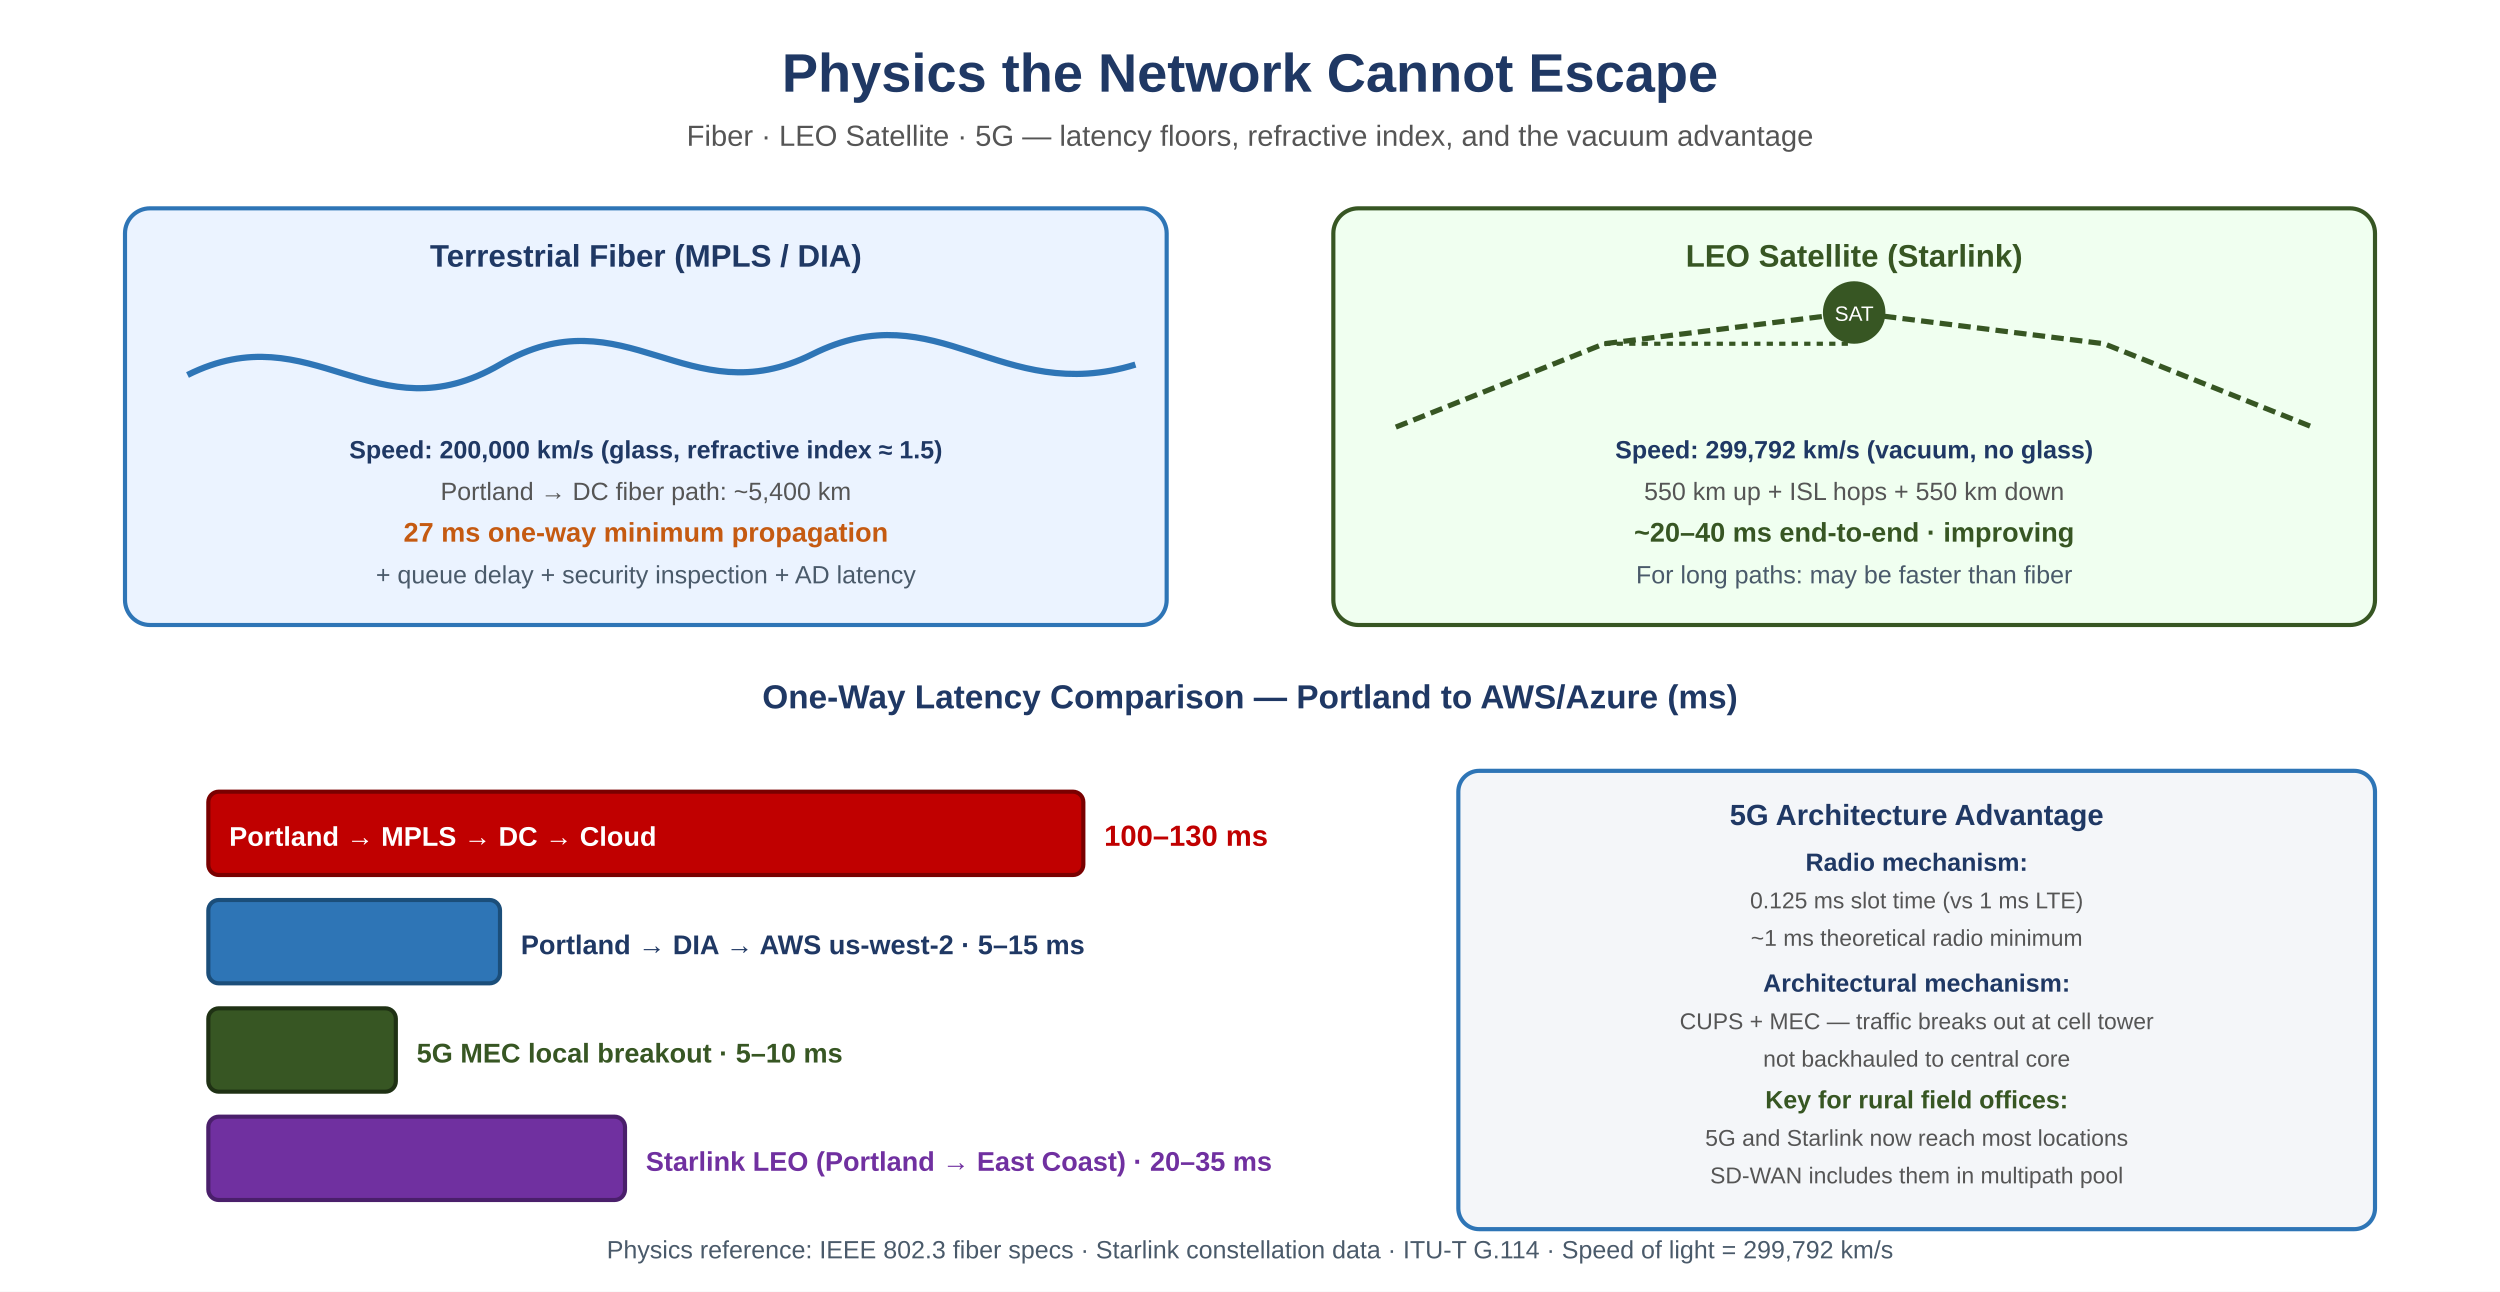
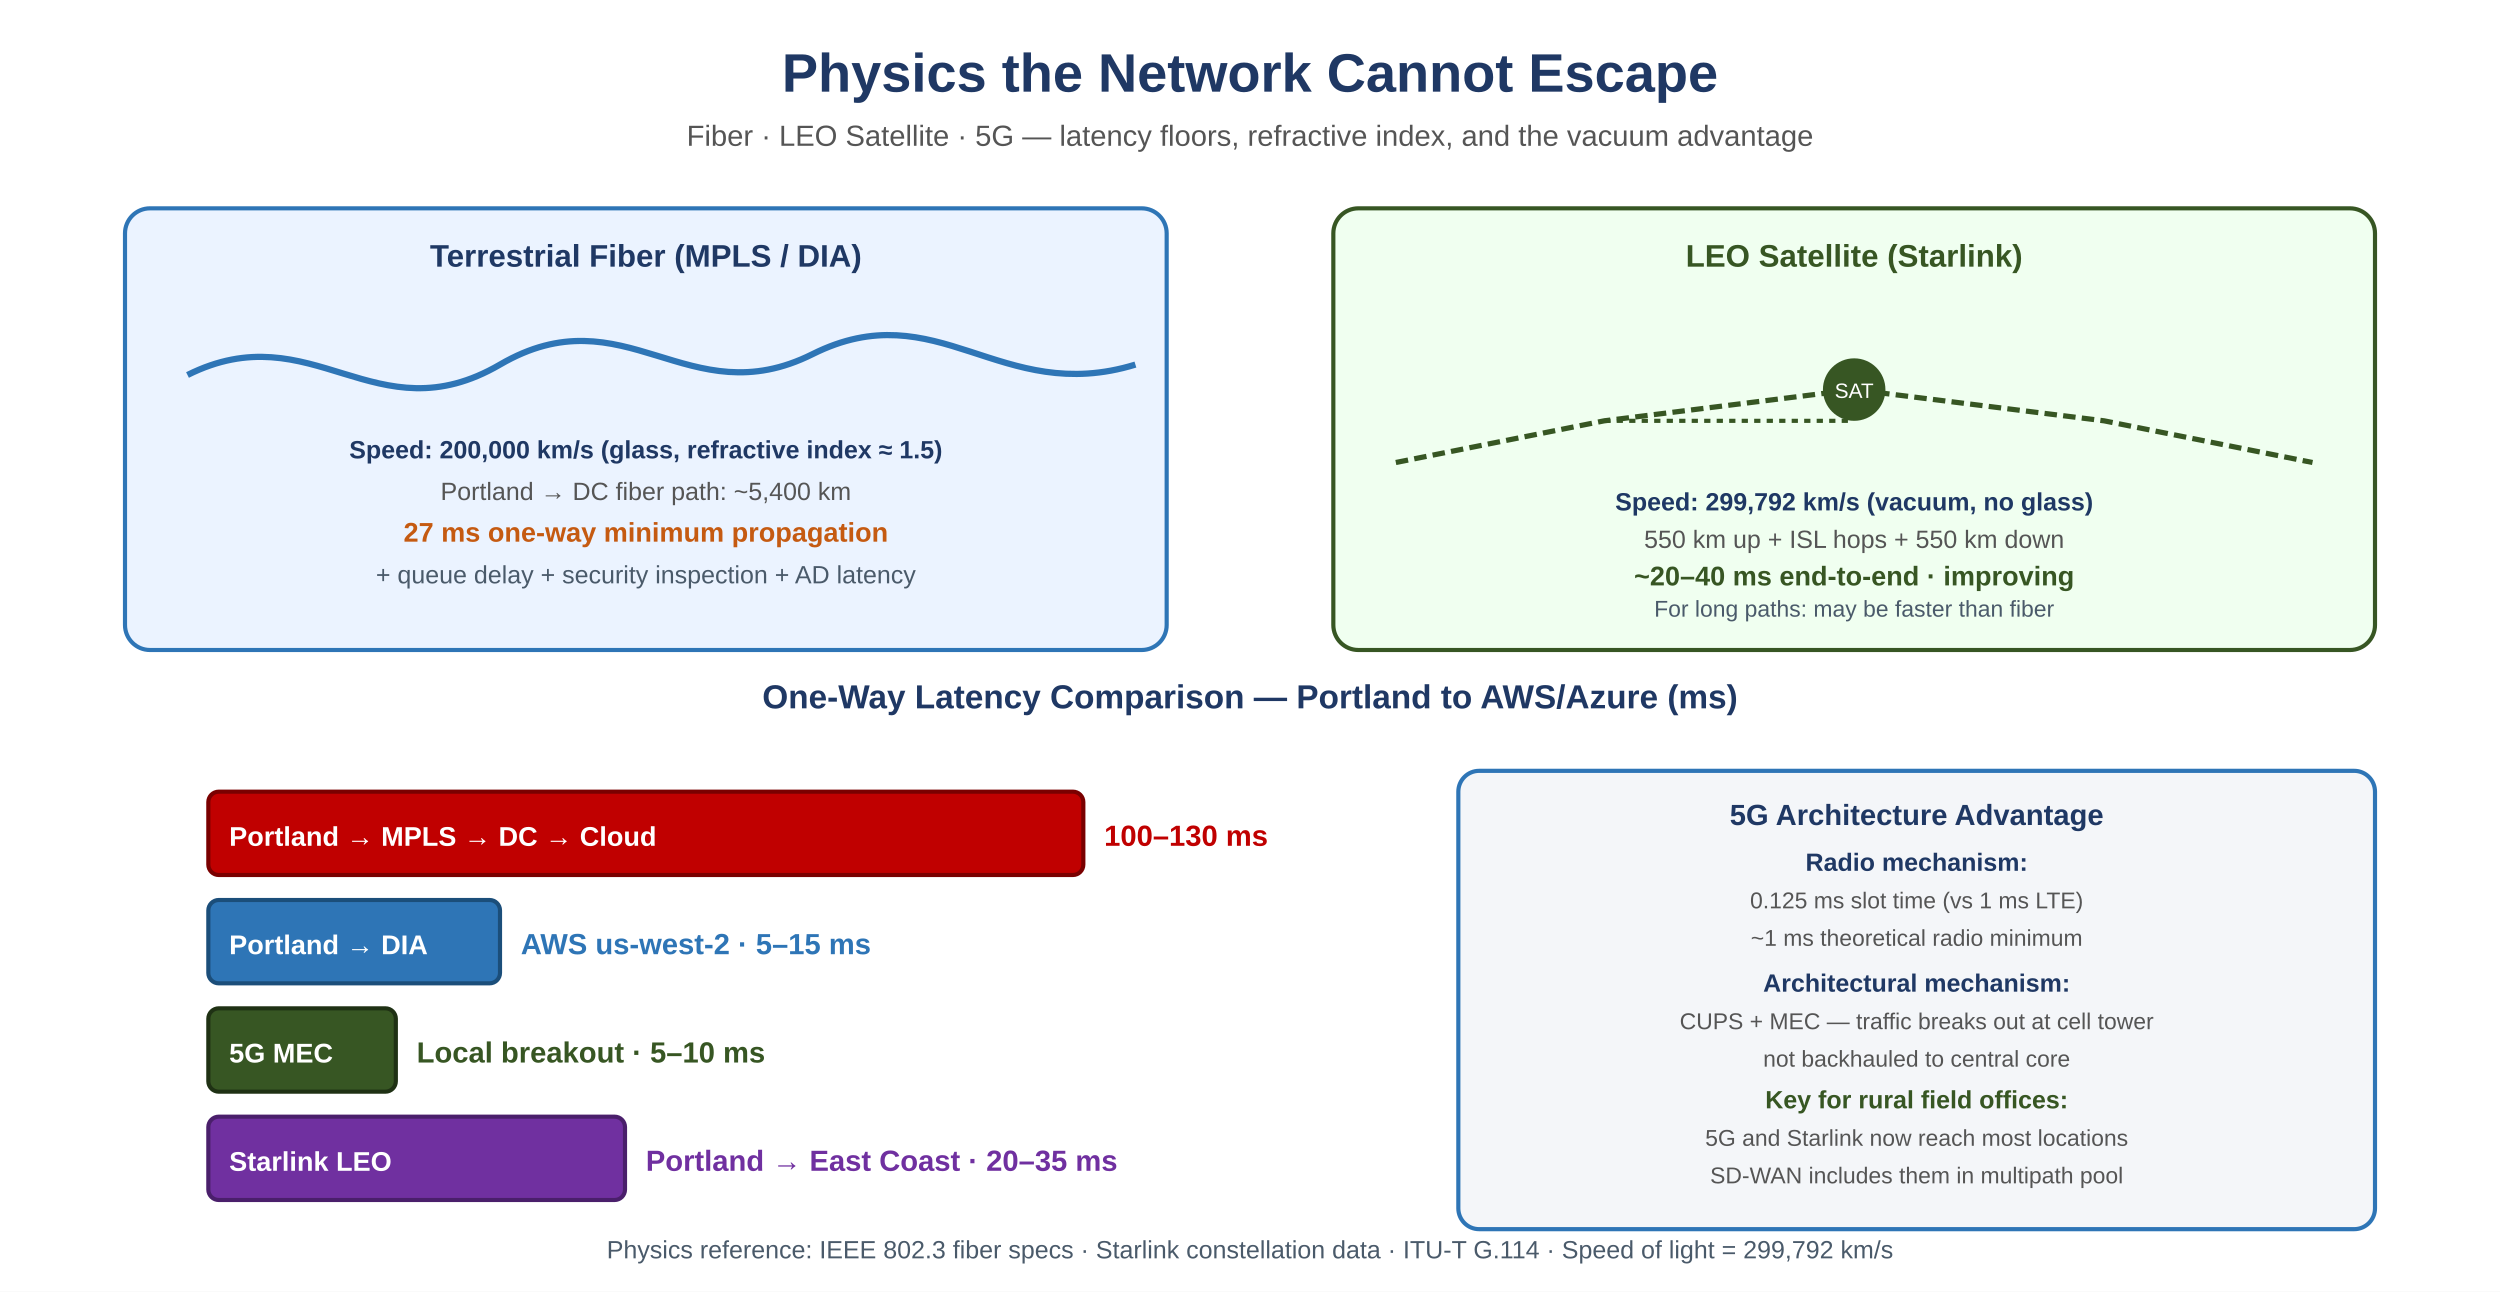
<svg xmlns="http://www.w3.org/2000/svg" viewBox="0 0 1200 620" font-family="Arial,sans-serif">
  <rect width="1200" height="620" fill="#FFFFFF" />
  <defs>
    <linearGradient id="fibgrad" x1="0" y1="0" x2="1" y2="0">
      <stop offset="0%" stop-color="#2E75B6" />
      <stop offset="100%" stop-color="#1F3864" />
    </linearGradient>
    <linearGradient id="vacgrad" x1="0" y1="0" x2="1" y2="0">
      <stop offset="0%" stop-color="#375623" />
      <stop offset="100%" stop-color="#2E75B6" />
    </linearGradient>
  </defs>
  <text x="600" y="44" text-anchor="middle" font-size="26" font-weight="bold" fill="#1F3864">Physics the Network Cannot Escape</text>
  <text x="600" y="70" text-anchor="middle" font-size="14" fill="#555">Fiber · LEO Satellite · 5G — latency floors, refractive index, and the vacuum advantage</text>
-   <rect x="60" y="100" width="500" height="200" rx="12" fill="#EBF3FF" stroke="#2E75B6" stroke-width="2" />
+   <rect x="60" y="100" width="500" height="212" rx="12" fill="#EBF3FF" stroke="#2E75B6" stroke-width="2" />
  <text x="310" y="128" text-anchor="middle" font-size="15" font-weight="bold" fill="#1F3864">Terrestrial Fiber (MPLS / DIA)</text>
  <path d="M90,180 C150,150 180,210 240,175 C300,140 330,200 390,170 C450,140 480,195 545,175" stroke="#2E75B6" stroke-width="3" fill="none" />
  <text x="310" y="220" text-anchor="middle" font-size="12" font-weight="bold" fill="#1F3864">Speed: 200,000 km/s (glass, refractive index ≈ 1.5)</text>
  <text x="310" y="240" text-anchor="middle" font-size="12" fill="#555">Portland → DC fiber path: ~5,400 km</text>
  <text x="310" y="260" text-anchor="middle" font-size="13" fill="#C55A11" font-weight="bold">27 ms one-way minimum propagation</text>
  <text x="310" y="280" text-anchor="middle" font-size="12" fill="#4A5A6A">+ queue delay + security inspection + AD latency</text>
-   <rect x="640" y="100" width="500" height="200" rx="12" fill="#F0FFF0" stroke="#375623" stroke-width="2" />
+   <rect x="640" y="100" width="500" height="212" rx="12" fill="#F0FFF0" stroke="#375623" stroke-width="2" />
  <text x="890" y="128" text-anchor="middle" font-size="15" font-weight="bold" fill="#375623">LEO Satellite (Starlink)</text>
-   <path d="M670,205 L770,165 L890,150 L1010,165 L1110,205" stroke="#375623" stroke-width="2.5" fill="none" stroke-dasharray="6,3" />
-   <circle cx="890" cy="150" r="15" fill="#375623" />
-   <text x="890" y="154" text-anchor="middle" font-size="10" fill="white">SAT</text>
-   <line x1="770" y1="165" x2="890" y2="165" stroke="#375623" stroke-width="2" stroke-dasharray="3,3" />
-   <text x="890" y="220" text-anchor="middle" font-size="12" font-weight="bold" fill="#1F3864">Speed: 299,792 km/s (vacuum, no glass)</text>
-   <text x="890" y="240" text-anchor="middle" font-size="12" fill="#555">550 km up + ISL hops + 550 km down</text>
-   <text x="890" y="260" text-anchor="middle" font-size="13" fill="#375623" font-weight="bold">~20–40 ms end-to-end · improving</text>
-   <text x="890" y="280" text-anchor="middle" font-size="12" fill="#4A5A6A">For long paths: may be faster than fiber</text>
+   <path d="M670,222 L770,202 L890,187 L1010,202 L1110,222" stroke="#375623" stroke-width="2.5" fill="none" stroke-dasharray="6,3" />
+   <circle cx="890" cy="187" r="15" fill="#375623" />
+   <text x="890" y="191" text-anchor="middle" font-size="10" fill="white">SAT</text>
+   <line x1="770" y1="202" x2="890" y2="202" stroke="#375623" stroke-width="2" stroke-dasharray="3,3" />
+   <text x="890" y="245" text-anchor="middle" font-size="12" font-weight="bold" fill="#1F3864">Speed: 299,792 km/s (vacuum, no glass)</text>
+   <text x="890" y="263" text-anchor="middle" font-size="12" fill="#555">550 km up + ISL hops + 550 km down</text>
+   <text x="890" y="281" text-anchor="middle" font-size="13" fill="#375623" font-weight="bold">~20–40 ms end-to-end · improving</text>
+   <text x="890" y="296" text-anchor="middle" font-size="11" fill="#4A5A6A">For long paths: may be faster than fiber</text>
  <text x="600" y="340" text-anchor="middle" font-size="16" font-weight="bold" fill="#1F3864">One-Way Latency Comparison — Portland to AWS/Azure (ms)</text>
  <rect x="100" y="380" width="420" height="40" rx="5" fill="#C00000" stroke="#7A0000" stroke-width="2" />
  <text x="110" y="406" font-size="13" fill="white" font-weight="bold">Portland → MPLS → DC → Cloud</text>
  <text x="530" y="406" font-size="14" fill="#C00000" font-weight="bold">100–130 ms</text>
  <rect x="100" y="432" width="140" height="40" rx="5" fill="#2E75B6" stroke="#1B4E7A" stroke-width="2" />
-   <text x="250" y="458" font-size="13" fill="#1F3864" font-weight="bold">Portland → DIA → AWS us-west-2 · 5–15 ms</text>
+   <text x="110" y="458" font-size="13" fill="white" font-weight="bold">Portland → DIA</text>
+   <text x="250" y="458" font-size="14" fill="#2E75B6" font-weight="bold">AWS us-west-2 · 5–15 ms</text>
  <rect x="100" y="484" width="90" height="40" rx="5" fill="#375623" stroke="#1F3114" stroke-width="2" />
-   <text x="200" y="510" font-size="13" fill="#375623" font-weight="bold">5G MEC local breakout · 5–10 ms</text>
+   <text x="110" y="510" font-size="13" fill="white" font-weight="bold">5G MEC</text>
+   <text x="200" y="510" font-size="14" fill="#375623" font-weight="bold">Local breakout · 5–10 ms</text>
  <rect x="100" y="536" width="200" height="40" rx="5" fill="#7030A0" stroke="#4A1F6B" stroke-width="2" />
-   <text x="310" y="562" font-size="13" fill="#7030A0" font-weight="bold">Starlink LEO (Portland → East Coast) · 20–35 ms</text>
+   <text x="110" y="562" font-size="13" fill="white" font-weight="bold">Starlink LEO</text>
+   <text x="310" y="562" font-size="14" fill="#7030A0" font-weight="bold">Portland → East Coast · 20–35 ms</text>
  <rect x="700" y="370" width="440" height="220" rx="10" fill="#F4F6F9" stroke="#2E75B6" stroke-width="2" />
  <text x="920" y="396" text-anchor="middle" font-size="14" font-weight="bold" fill="#1F3864">5G Architecture Advantage</text>
  <text x="920" y="418" text-anchor="middle" font-size="12" fill="#1F3864" font-weight="bold">Radio mechanism:</text>
  <text x="920" y="436" text-anchor="middle" font-size="11" fill="#555">0.125 ms slot time (vs 1 ms LTE)</text>
  <text x="920" y="454" text-anchor="middle" font-size="11" fill="#555">~1 ms theoretical radio minimum</text>
  <text x="920" y="476" text-anchor="middle" font-size="12" fill="#1F3864" font-weight="bold">Architectural mechanism:</text>
  <text x="920" y="494" text-anchor="middle" font-size="11" fill="#555">CUPS + MEC — traffic breaks out at cell tower</text>
  <text x="920" y="512" text-anchor="middle" font-size="11" fill="#555">not backhauled to central core</text>
  <text x="920" y="532" text-anchor="middle" font-size="12" fill="#375623" font-weight="bold">Key for rural field offices:</text>
  <text x="920" y="550" text-anchor="middle" font-size="11" fill="#555">5G and Starlink now reach most locations</text>
  <text x="920" y="568" text-anchor="middle" font-size="11" fill="#555">SD-WAN includes them in multipath pool</text>
  <text x="600" y="604" text-anchor="middle" font-size="12" fill="#4A5A6A">Physics reference: IEEE 802.3 fiber specs · Starlink constellation data · ITU-T G.114 · Speed of light = 299,792 km/s</text>
</svg>
